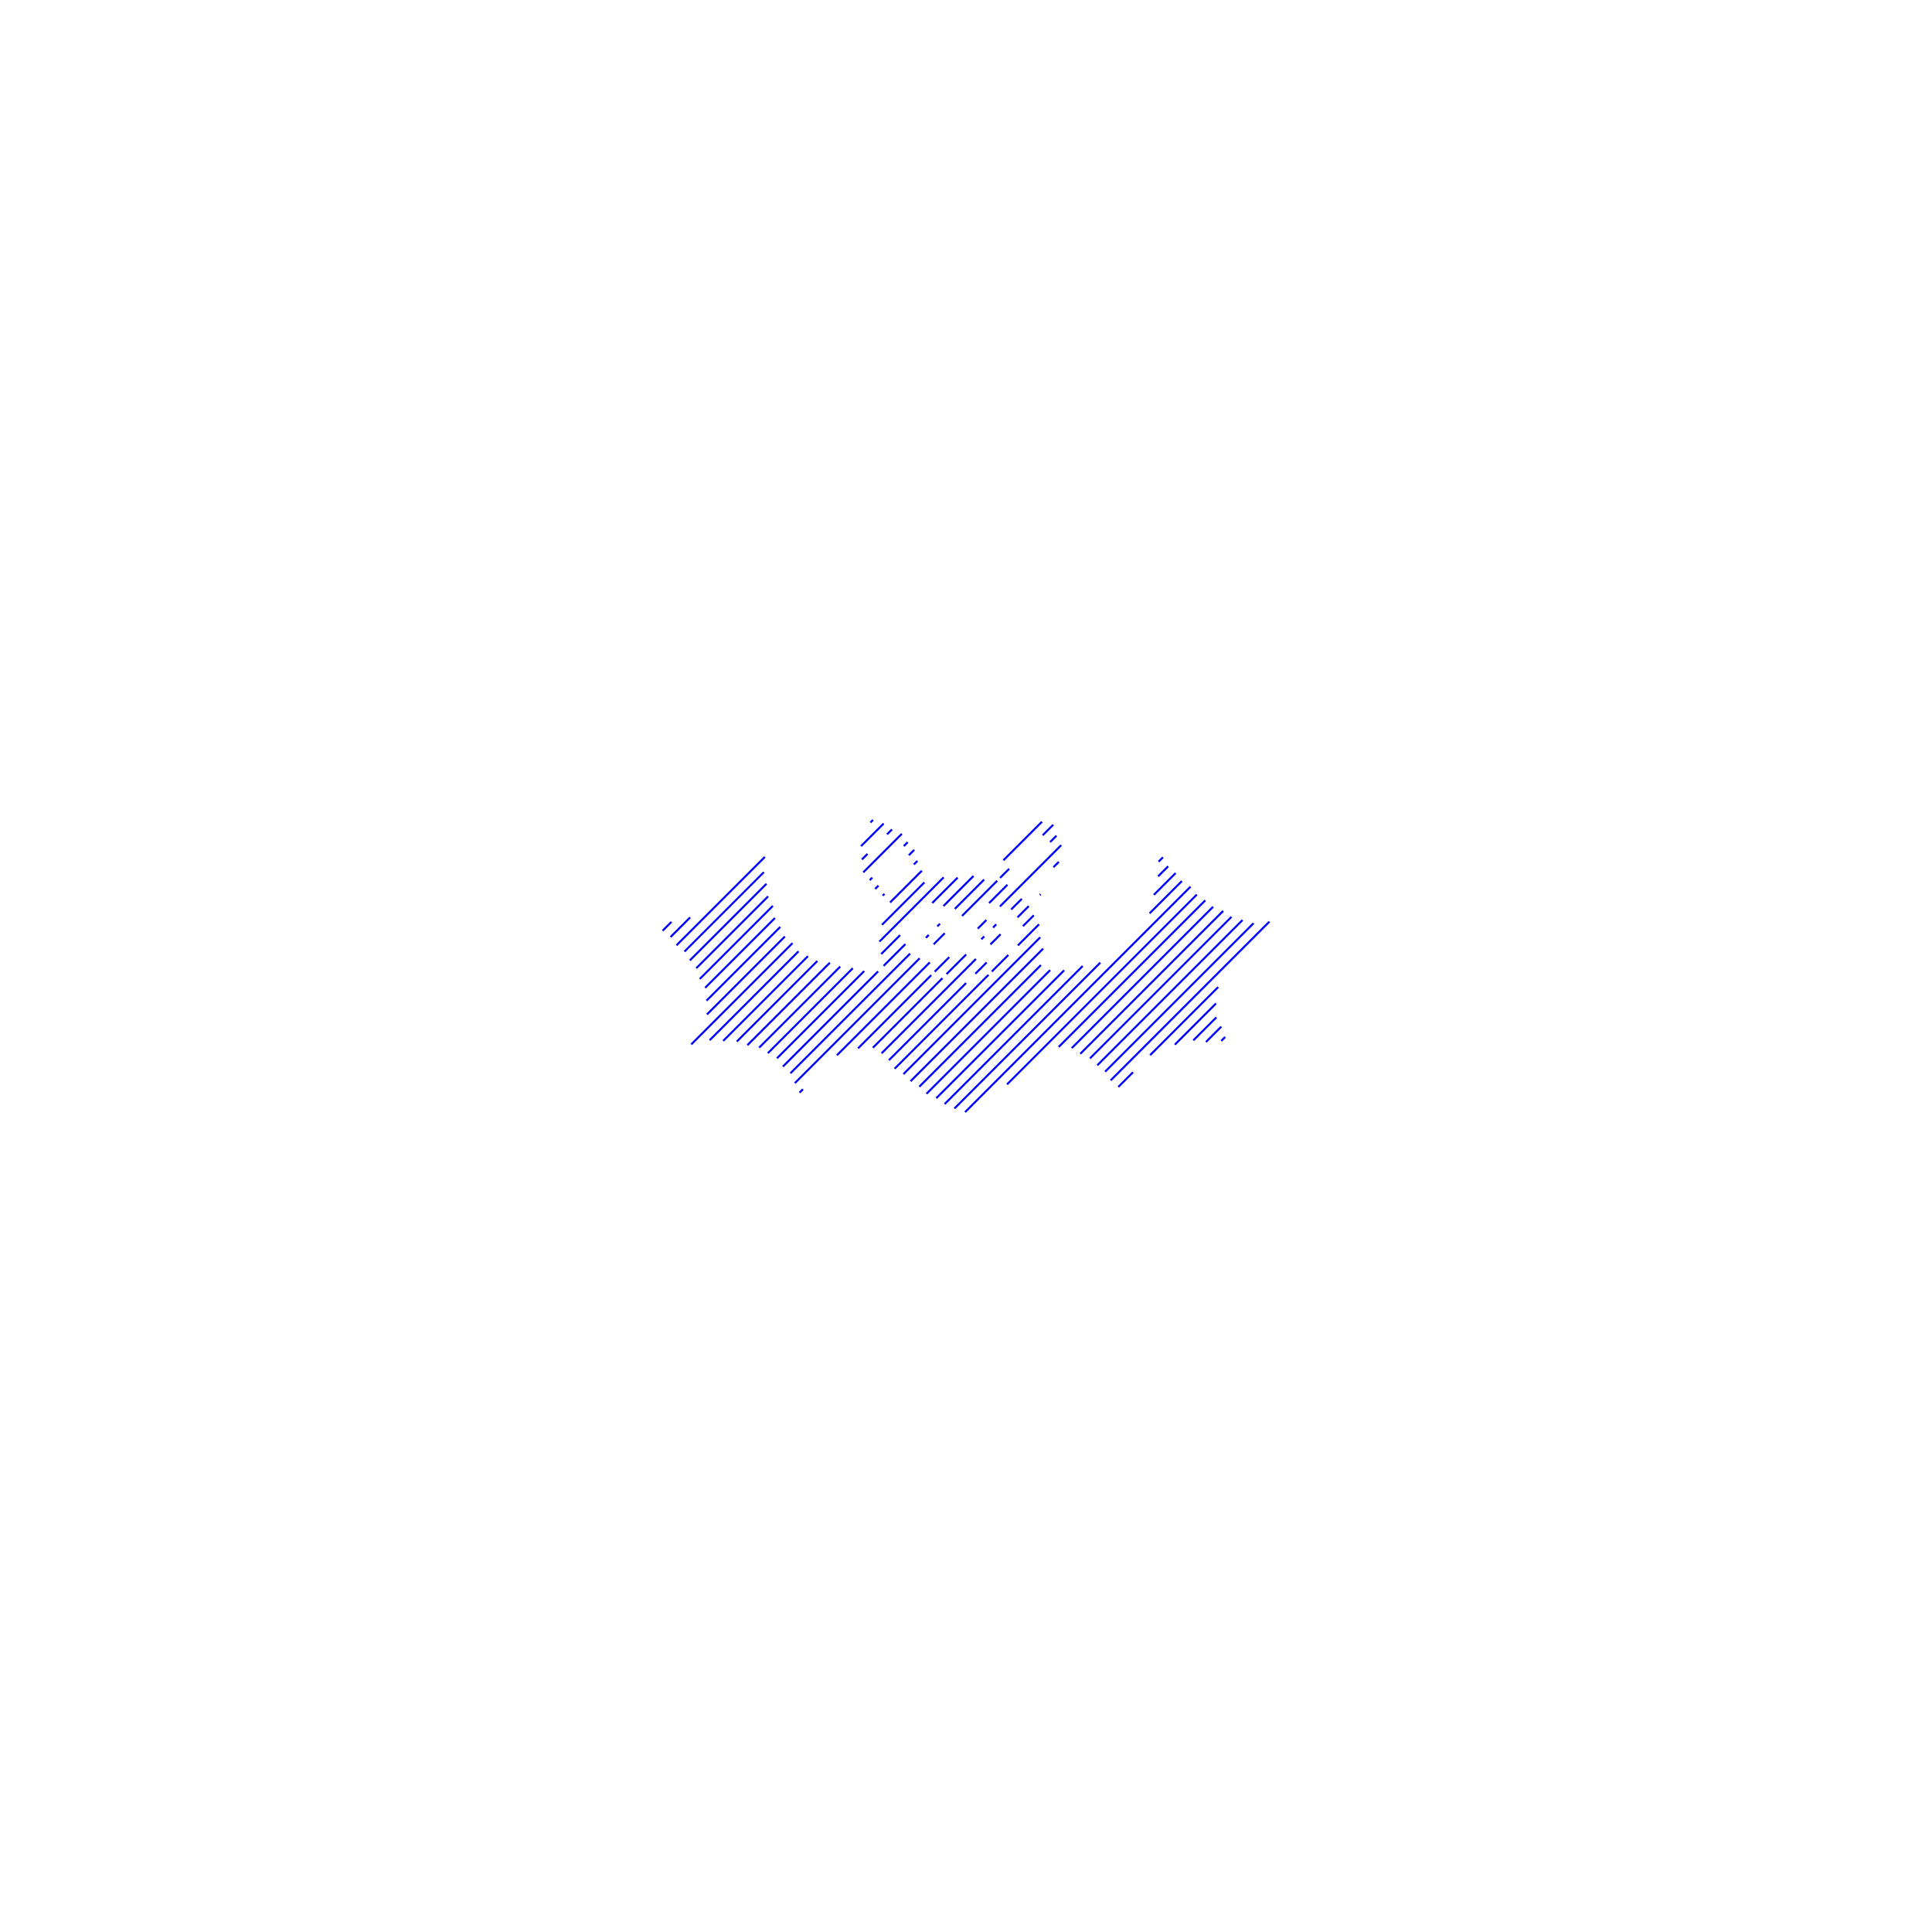
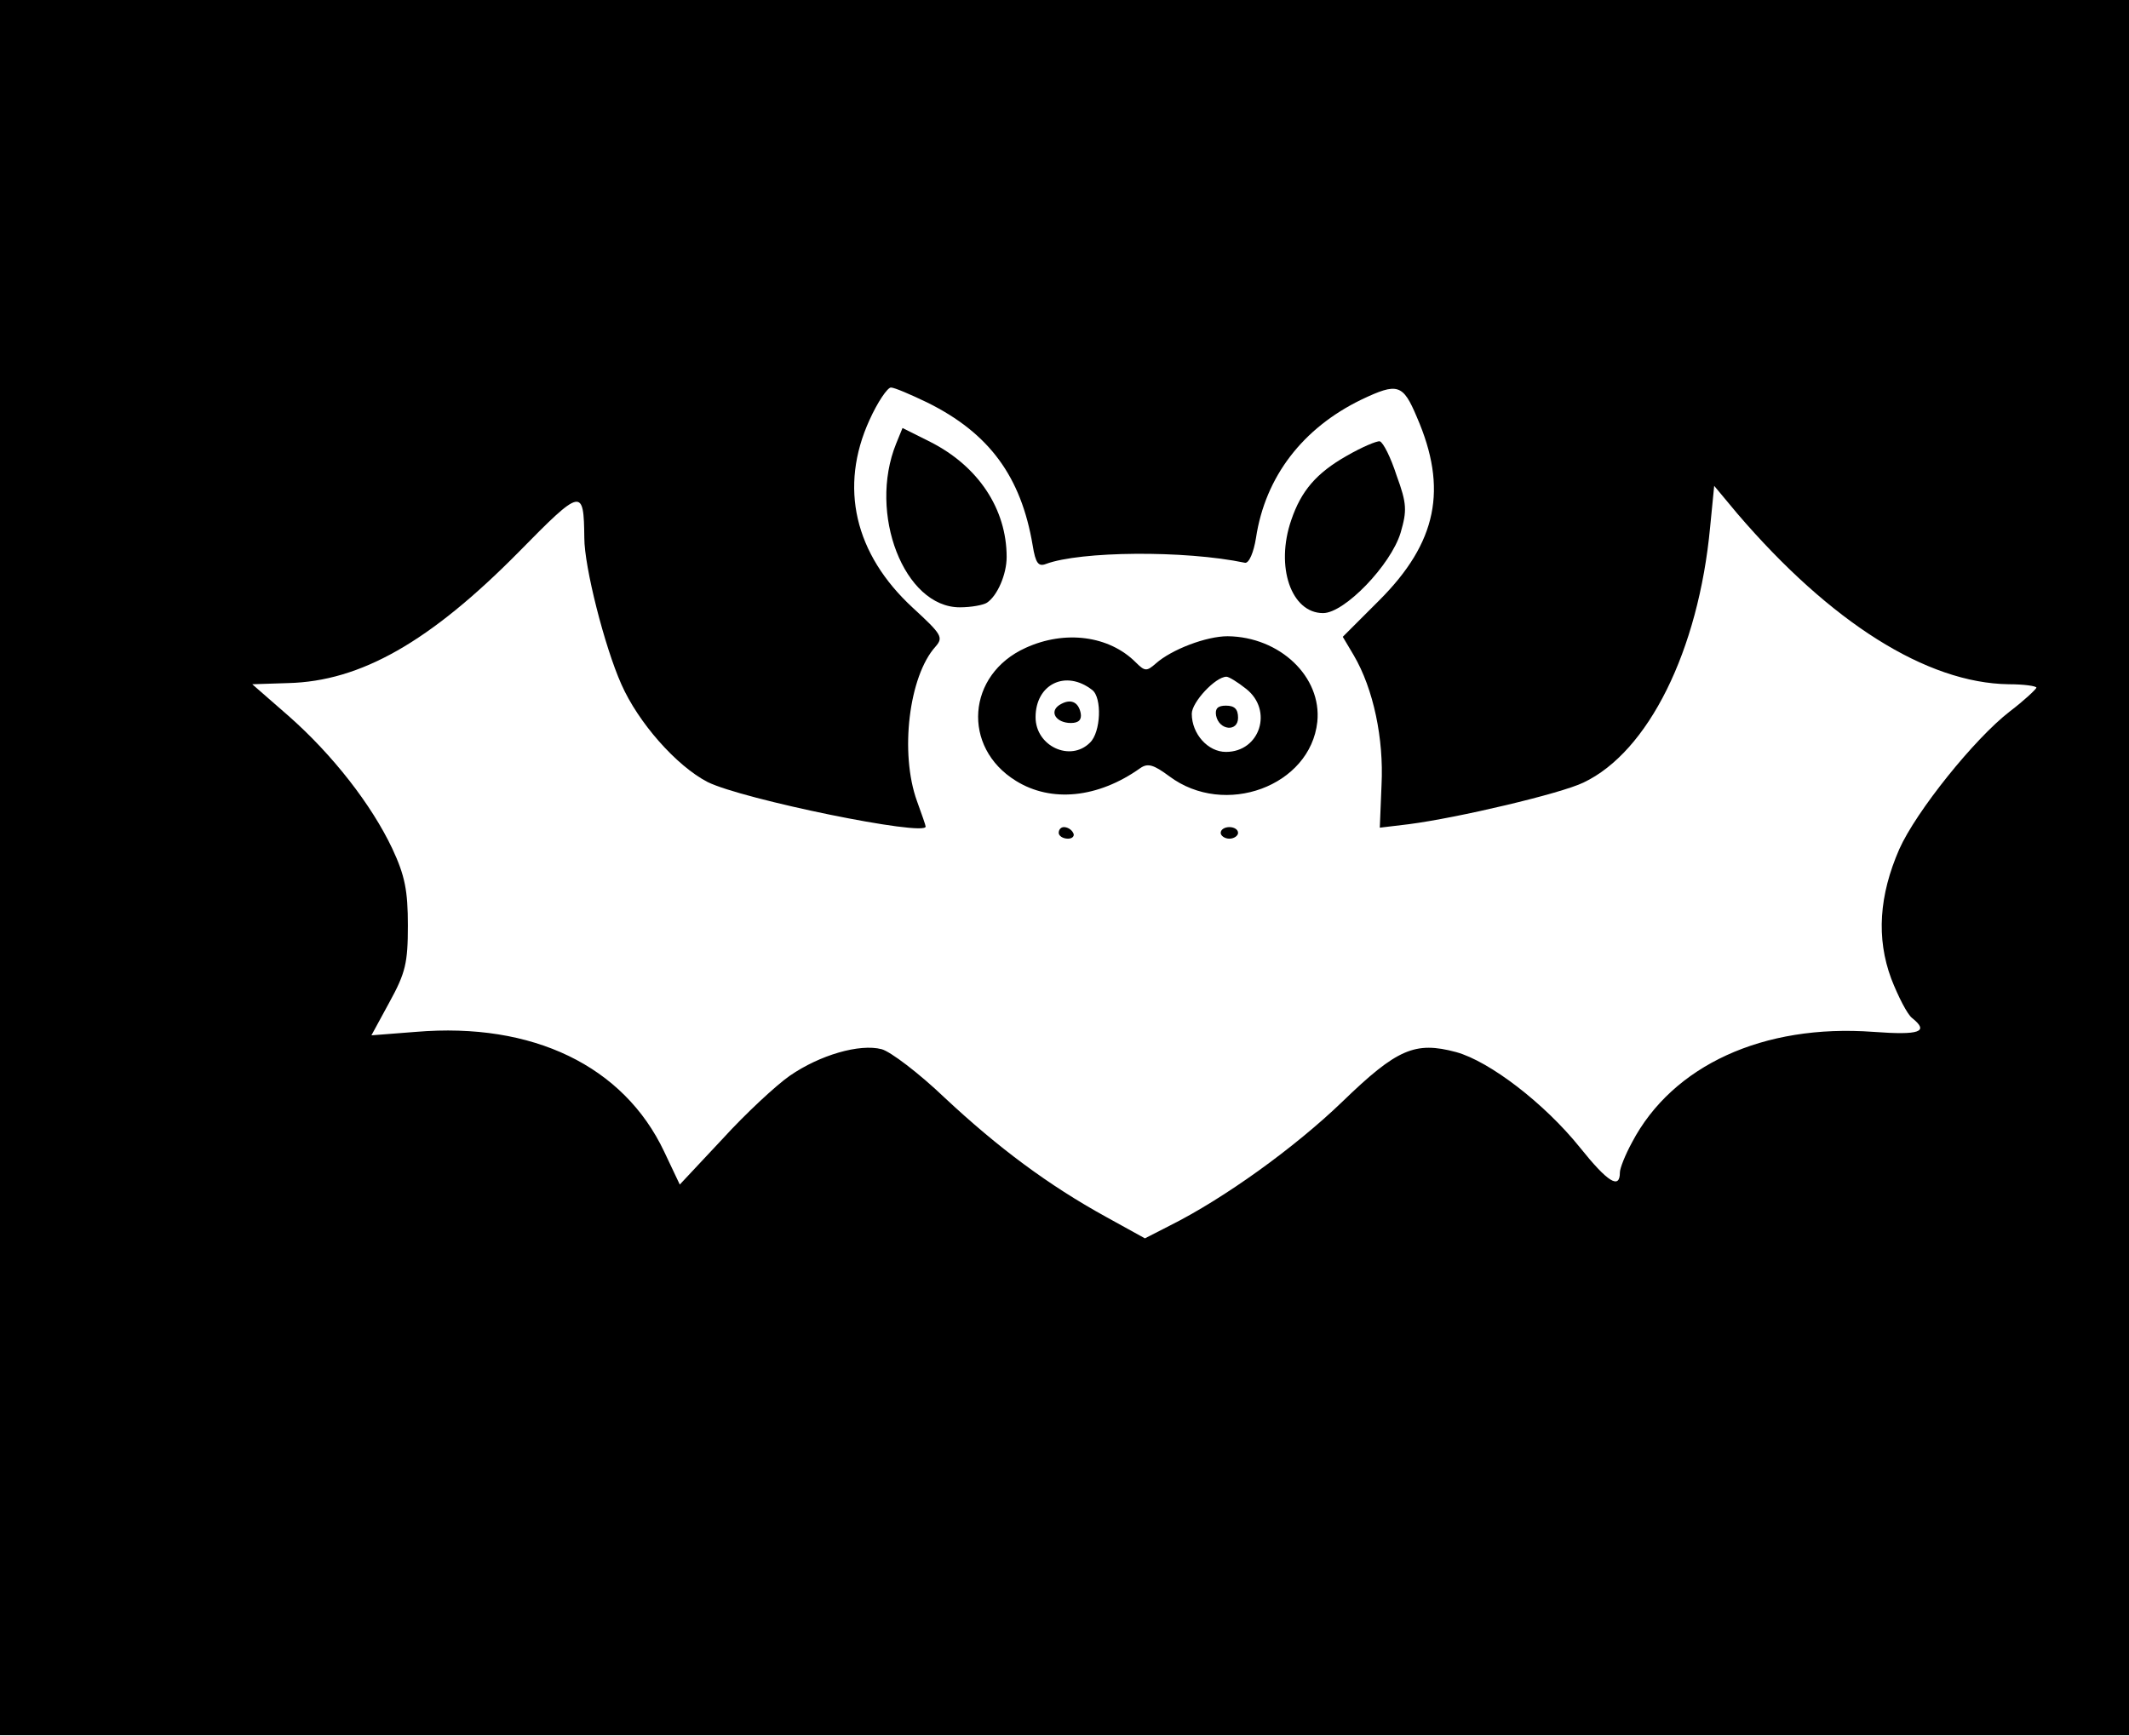
- <svg xmlns="http://www.w3.org/2000/svg" baseProfile="tiny" height="25.4cm" version="1.2" viewBox="0 0 960.0 960.0" width="25.4cm">
-   <defs />
-   <g fill="none" id="layer1" stroke="#0000ff" stroke-width="1.0" style="display:inline">
-     <line x1="380.049" x2="336.15" y1="425.81" y2="469.709" />
-     <line x1="393.804" x2="343.477" y1="468.624" y2="518.951" />
-     <line x1="384.016" x2="347.7" y1="450.127" y2="486.444" />
-     <line x1="412.339" x2="371.382" y1="478.373" y2="519.331" />
-     <line x1="436.318" x2="389.019" y1="482.678" y2="529.977" />
-     <line x1="462.743" x2="426.368" y1="484.538" y2="520.913" />
-     <line x1="448.103" x2="428.959" y1="414.325" y2="433.469" />
-     <line x1="449.895" x2="439.058" y1="469.102" y2="479.939" />
-     <line x1="458.053" x2="442.281" y1="432.659" y2="448.431" />
-     <line x1="491.172" x2="444.544" y1="484.393" y2="531.022" />
-     <line x1="521.791" x2="460.359" y1="482.058" y2="543.49" />
-     <line x1="471.676" x2="464.46" y1="475.604" y2="482.821" />
-     <line x1="483.727" x2="468.799" y1="435.269" y2="450.198" />
-     <line x1="591.566" x2="479.55" y1="440.568" y2="552.584" />
-     <line x1="490.125" x2="485.833" y1="457.155" y2="461.448" />
-     <line x1="501.04" x2="492.822" y1="474.526" y2="482.744" />
-     <line x1="527.313" x2="496.86" y1="419.968" y2="450.421" />
-     <line x1="516.285" x2="505.779" y1="459.28" y2="469.786" />
-     <line x1="607.776" x2="536.794" y1="452.642" y2="523.624" />
-     <line x1="630.75" x2="551.865" y1="457.952" y2="536.837" />
-     <line x1="577.859" x2="575.687" y1="425.991" y2="428.163" />
-     <line x1="606.86" x2="599.229" y1="510.127" y2="517.757" />
-     <line x1="333.64" x2="329.25" y1="458.077" y2="462.468" />
-     <line x1="380.861" x2="342.784" y1="439.14" y2="477.218" />
-     <line x1="387.703" x2="351.076" y1="460.583" y2="497.21" />
-     <line x1="401.442" x2="359.374" y1="475.128" y2="517.197" />
-     <line x1="423.738" x2="381.545" y1="481.116" y2="523.309" />
-     <line x1="456.963" x2="394.96" y1="476.176" y2="538.179" />
-     <line x1="439.069" x2="427.854" y1="409.217" y2="420.432" />
-     <line x1="436.498" x2="434.855" y1="440.072" y2="441.715" />
-     <line x1="468.903" x2="437.001" y1="435.952" y2="467.853" />
-     <line x1="484.911" x2="438.046" y1="476.512" y2="523.377" />
-     <line x1="454.262" x2="451.602" y1="422.308" y2="424.968" />
-     <line x1="518.342" x2="452.461" y1="471.366" y2="537.246" />
-     <line x1="469.417" x2="463.912" y1="463.722" y2="469.227" />
-     <line x1="537.975" x2="469.403" y1="480.017" y2="548.589" />
-     <line x1="495.485" x2="478.034" y1="437.654" y2="455.104" />
-     <line x1="497.197" x2="492.162" y1="464.226" y2="469.261" />
-     <line x1="501.447" x2="496.92" y1="431.691" y2="436.219" />
-     <line x1="511.184" x2="505.591" y1="450.239" y2="455.832" />
-     <line x1="517.089" x2="516.698" y1="444.334" y2="444.725" />
-     <line x1="523.336" x2="518.1" y1="409.803" y2="415.039" />
-     <line x1="598.909" x2="526.076" y1="447.366" y2="520.2" />
-     <line x1="617.393" x2="545.241" y1="457.167" y2="529.319" />
-     <line x1="584.157" x2="573.339" y1="433.834" y2="444.653" />
-     <line x1="604.227" x2="583.753" y1="498.618" y2="519.091" />
-     <line x1="342.927" x2="333.203" y1="455.861" y2="465.585" />
-     <line x1="379.571" x2="340.106" y1="433.359" y2="472.824" />
-     <line x1="381.668" x2="345.969" y1="445.404" y2="481.104" />
-     <line x1="385.057" x2="350.374" y1="456.158" y2="490.841" />
-     <line x1="390.012" x2="351.288" y1="465.344" y2="504.069" />
-     <line x1="396.788" x2="352.636" y1="472.711" y2="516.863" />
-     <line x1="406.13" x2="366.115" y1="477.512" y2="517.527" />
-     <line x1="417.483" x2="377.22" y1="480.3" y2="520.563" />
-     <line x1="429.418" x2="386.07" y1="482.508" y2="525.856" />
-     <line x1="452.226" x2="392.764" y1="473.842" y2="533.304" />
-     <line x1="398.981" x2="397.294" y1="541.229" y2="542.915" />
-     <line x1="462.015" x2="415.852" y1="478.195" y2="524.357" />
-     <line x1="431.063" x2="428.274" y1="424.294" y2="427.083" />
-     <line x1="433.411" x2="432.15" y1="436.088" y2="437.349" />
-     <line x1="433.799" x2="432.524" y1="407.416" y2="408.691" />
-     <line x1="468.3" x2="433.741" y1="486.052" y2="520.611" />
-     <line x1="447.247" x2="437.871" y1="464.678" y2="474.055" />
-     <line x1="459.306" x2="438.233" y1="438.478" y2="459.55" />
-     <line x1="439.474" x2="438.613" y1="444.167" y2="445.028" />
-     <line x1="443.223" x2="440.771" y1="412.134" y2="414.586" />
-     <line x1="480.03" x2="441.707" y1="488.464" y2="526.787" />
-     <line x1="516.887" x2="448.917" y1="465.749" y2="533.719" />
-     <line x1="450.998" x2="449.087" y1="418.501" y2="420.412" />
-     <line x1="455.848" x2="454.108" y1="427.793" y2="429.534" />
-     <line x1="517.224" x2="456.806" y1="479.555" y2="539.973" />
-     <line x1="461.499" x2="460.082" y1="464.569" y2="465.986" />
-     <line x1="475.835" x2="463.219" y1="436.091" y2="448.706" />
-     <line x1="528.777" x2="465.259" y1="482.144" y2="545.661" />
-     <line x1="467.061" x2="465.744" y1="459.007" y2="460.323" />
-     <line x1="480.064" x2="470.34" y1="474.288" y2="484.012" />
-     <line x1="546.736" x2="474.271" y1="478.327" y2="550.791" />
-     <line x1="489.017" x2="474.457" y1="437.051" y2="451.611" />
-     <line x1="490.257" x2="484.646" y1="478.237" y2="483.848" />
-     <line x1="489.063" x2="487.632" y1="465.289" y2="466.72" />
-     <line x1="500.572" x2="491.491" y1="439.638" y2="448.719" />
-     <line x1="495.041" x2="493.443" y1="459.311" y2="460.909" />
-     <line x1="517.747" x2="498.598" y1="408.321" y2="427.469" />
-     <line x1="594.692" x2="500.382" y1="444.513" y2="538.823" />
-     <line x1="507.718" x2="502.437" y1="446.634" y2="451.916" />
-     <line x1="513.678" x2="508.301" y1="454.816" y2="460.193" />
-     <line x1="524.946" x2="521.784" y1="415.264" y2="418.426" />
-     <line x1="526.107" x2="523.46" y1="428.245" y2="430.892" />
-     <line x1="602.773" x2="532.552" y1="450.574" y2="520.795" />
-     <line x1="611.907" x2="541.588" y1="455.582" y2="525.901" />
-     <line x1="622.869" x2="549.123" y1="458.763" y2="532.508" />
-     <line x1="562.985" x2="555.668" y1="532.789" y2="540.105" />
-     <line x1="587.277" x2="571.24" y1="437.786" y2="453.823" />
-     <line x1="605.305" x2="571.476" y1="490.468" y2="524.297" />
-     <line x1="580.462" x2="575.469" y1="430.459" y2="435.452" />
-     <line x1="604.394" x2="592.973" y1="505.522" y2="516.942" />
-     <line x1="608.769" x2="606.85" y1="515.289" y2="517.208" />
+ <svg xmlns="http://www.w3.org/2000/svg" version="1.0" width="368pt" height="300pt" viewBox="0 0 368 300" preserveAspectRatio="xMidYMid meet">
+   <g transform="translate(0,300) scale(0.1,-0.1)" fill="#000000" stroke="none">
+     <path d="M0 1500 l0 -1500 1840 0 1840 0 0 1500 0 1500 -1840 0 -1840 0 0 -1500z m1603 804 c107 -53 162 -128 182 -247 5 -31 10 -37 23 -32 59 22 239 24 344 2 7 -1 15 18 19 43 16 106 81 190 182 239 63 30 72 27 96 -30 54 -124 35 -217 -65 -317 l-63 -63 19 -32 c34 -58 52 -144 48 -224 l-3 -74 50 6 c85 11 263 53 302 72 112 53 199 228 219 442 l7 71 40 -48 c161 -188 327 -293 469 -295 26 0 48 -3 48 -6 -1 -3 -21 -22 -46 -41 -61 -47 -162 -173 -191 -238 -35 -80 -40 -154 -14 -224 12 -31 28 -62 36 -68 30 -24 14 -30 -67 -24 -190 14 -347 -58 -417 -191 -12 -22 -21 -45 -21 -52 0 -30 -21 -17 -69 43 -61 76 -156 149 -214 165 -71 19 -102 6 -197 -86 -82 -79 -204 -167 -298 -214 l-43 -22 -67 37 c-100 55 -187 120 -279 206 -45 43 -94 80 -109 84 -38 10 -107 -10 -159 -46 -23 -16 -76 -65 -116 -109 l-74 -79 -27 57 c-70 148 -227 224 -429 207 l-77 -6 31 57 c28 51 32 68 32 133 0 60 -5 86 -27 133 -36 76 -103 162 -179 229 l-63 55 62 2 c125 3 245 71 399 227 109 111 112 111 113 24 0 -50 35 -188 64 -253 29 -66 95 -141 149 -169 60 -30 378 -95 377 -77 0 2 -7 22 -15 44 -30 83 -14 216 32 267 14 16 11 21 -39 67 -101 93 -128 209 -75 325 14 31 31 56 37 56 6 0 34 -12 63 -26z" />
+     <path d="M1549 2233 c-49 -121 14 -283 110 -283 20 0 41 4 47 8 18 12 34 49 34 79 0 83 -49 157 -132 199 l-48 24 -11 -27z" />
+     <path d="M2328 2212 c-53 -30 -79 -61 -96 -111 -28 -81 0 -161 55 -161 37 0 117 83 134 139 11 38 11 50 -7 99 -10 31 -23 57 -29 59 -5 1 -31 -10 -57 -25z" />
+     <path d="M1773 1880 c-102 -46 -111 -172 -17 -230 61 -38 142 -30 215 22 13 9 23 6 50 -14 96 -72 244 -17 256 94 8 78 -65 147 -155 148 -37 0 -97 -23 -124 -47 -16 -14 -19 -14 -35 2 -46 46 -122 56 -190 25z m115 -73 c17 -13 15 -73 -4 -91 -34 -34 -94 -6 -94 44 0 57 52 83 98 47z m266 2 c47 -37 24 -109 -35 -109 -31 0 -59 31 -59 66 0 20 41 64 60 64 4 0 19 -9 34 -21z" />
+     <path d="M1831 1781 c-18 -12 -5 -31 20 -31 14 0 19 6 17 17 -4 20 -18 26 -37 14z" />
+     <path d="M2102 1763 c5 -26 38 -29 38 -4 0 15 -6 21 -21 21 -14 0 -19 -5 -17 -17z" />
+     <path d="M1830 1560 c0 -5 7 -10 16 -10 8 0 12 5 9 10 -3 6 -10 10 -16 10 -5 0 -9 -4 -9 -10z" />
+     <path d="M2110 1560 c0 -5 7 -10 15 -10 8 0 15 5 15 10 0 6 -7 10 -15 10 -8 0 -15 -4 -15 -10z" />
  </g>
</svg>
